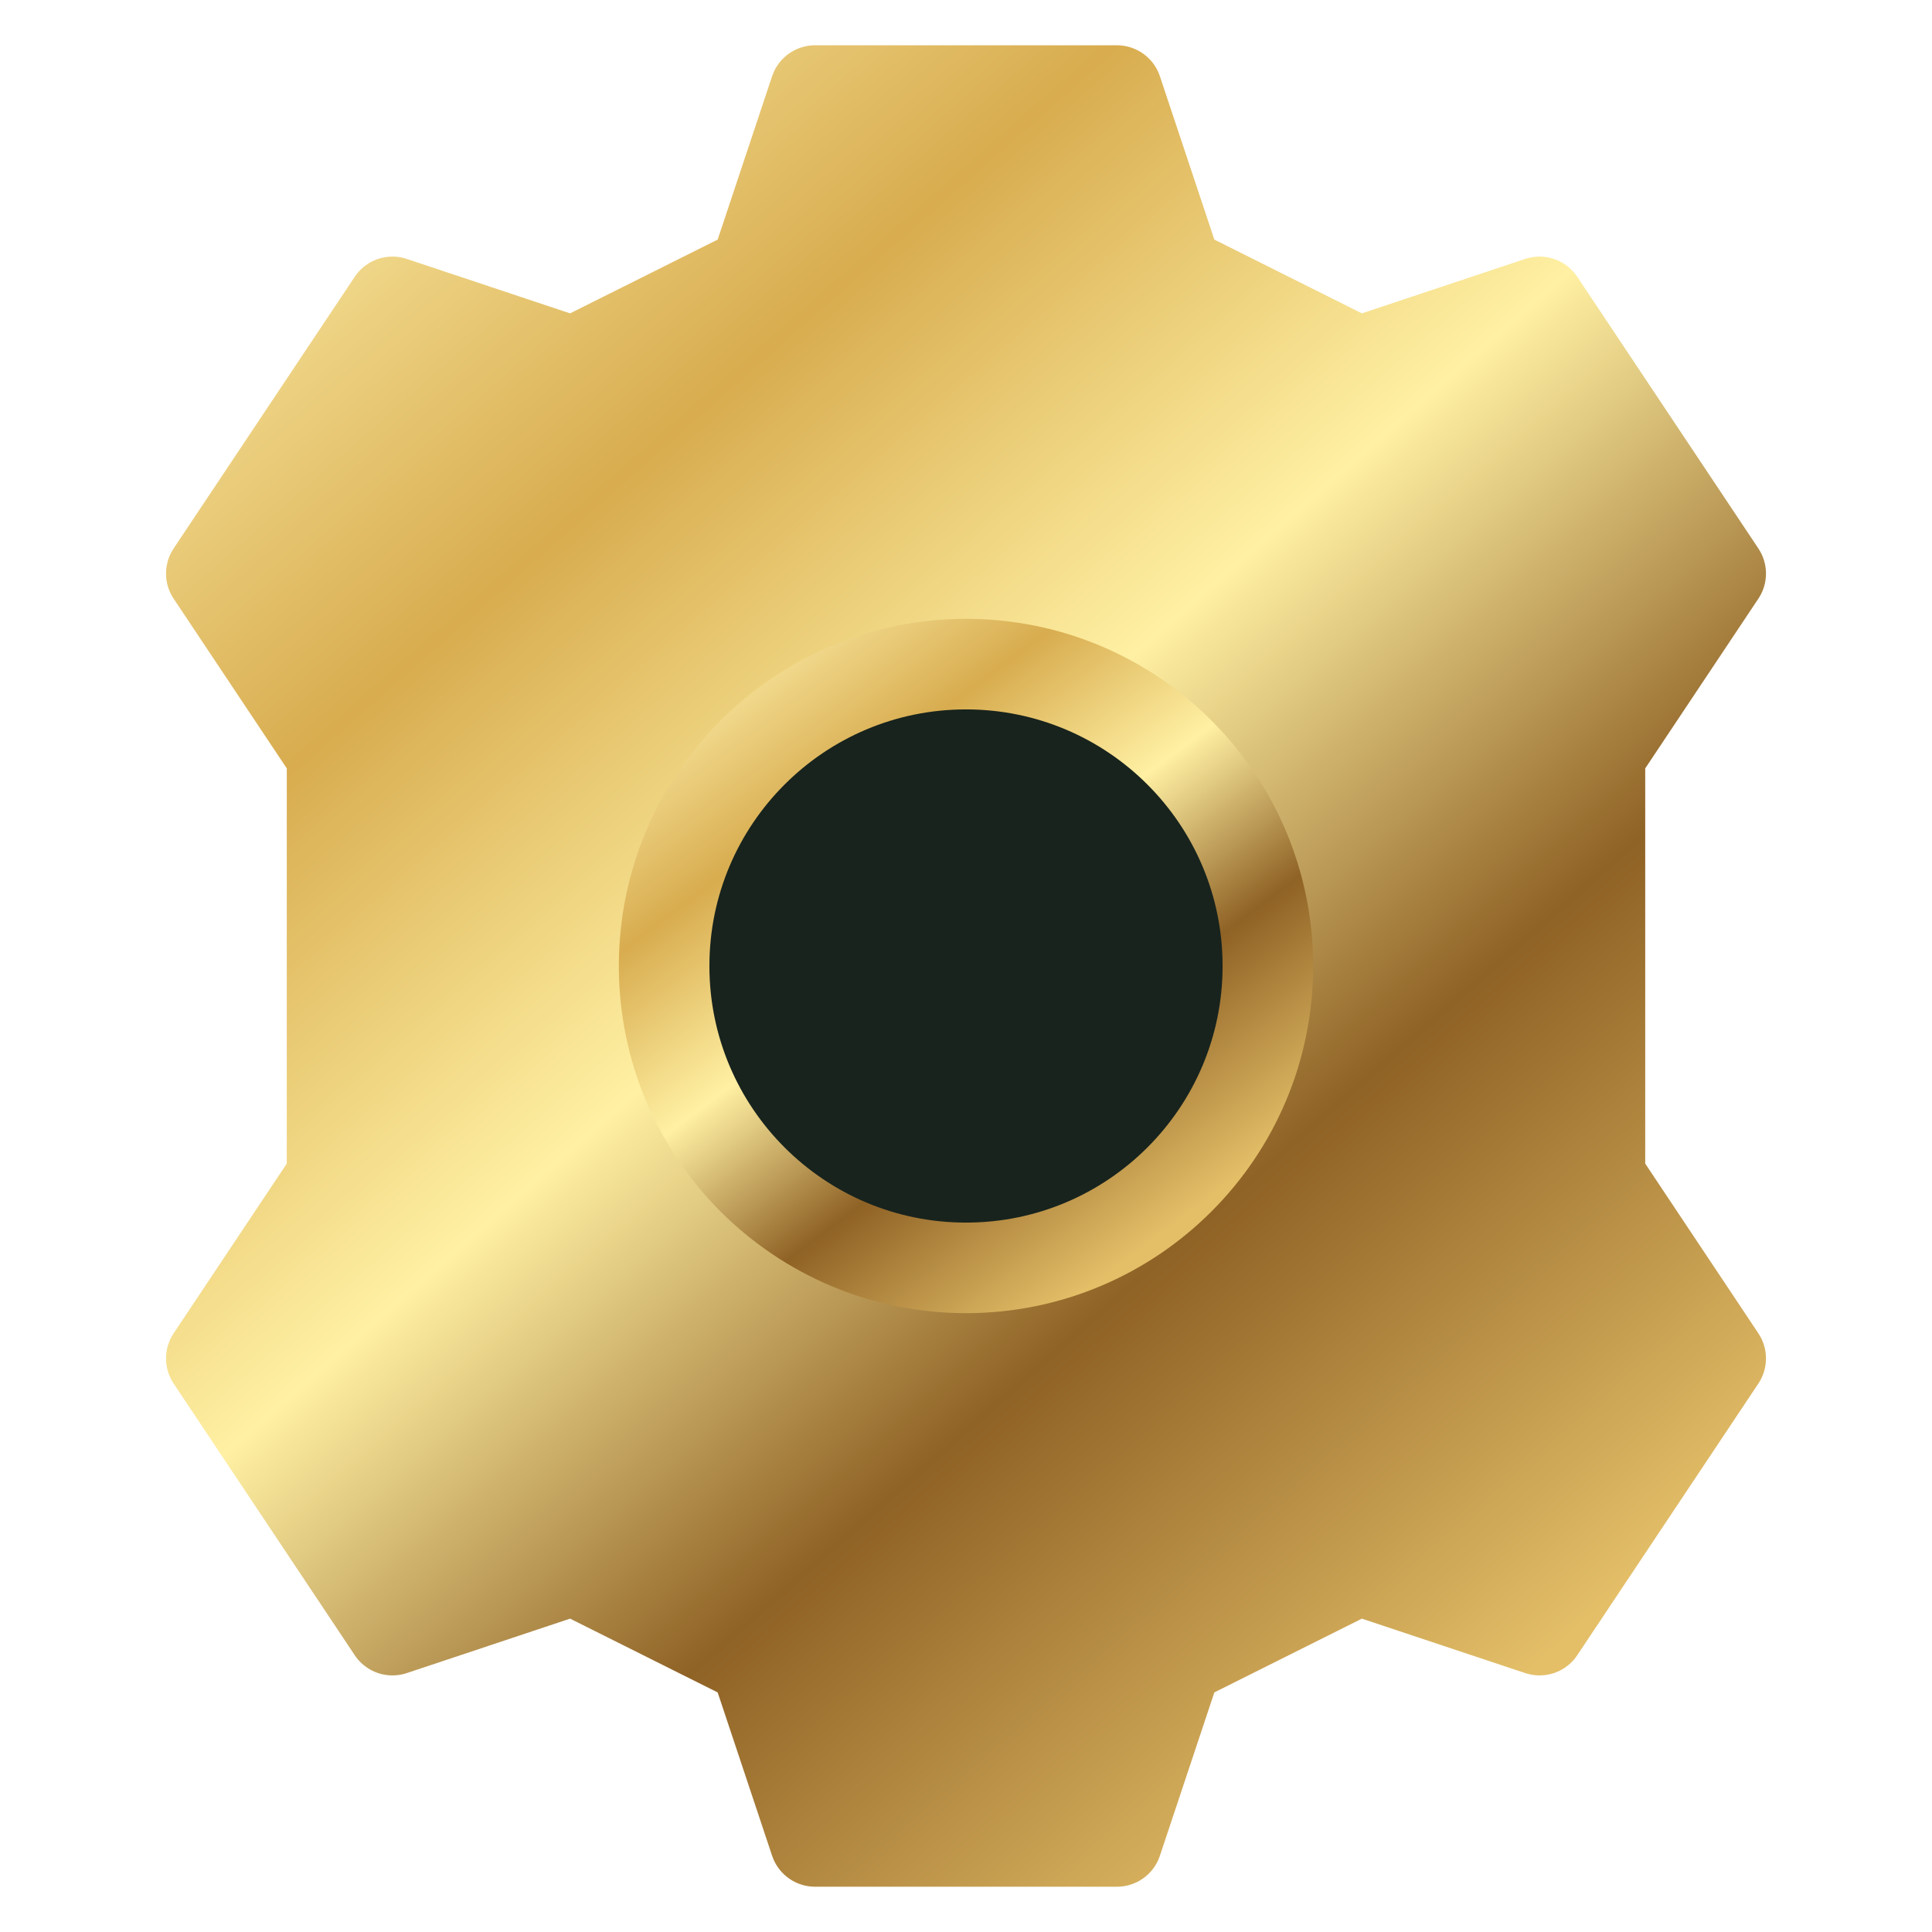
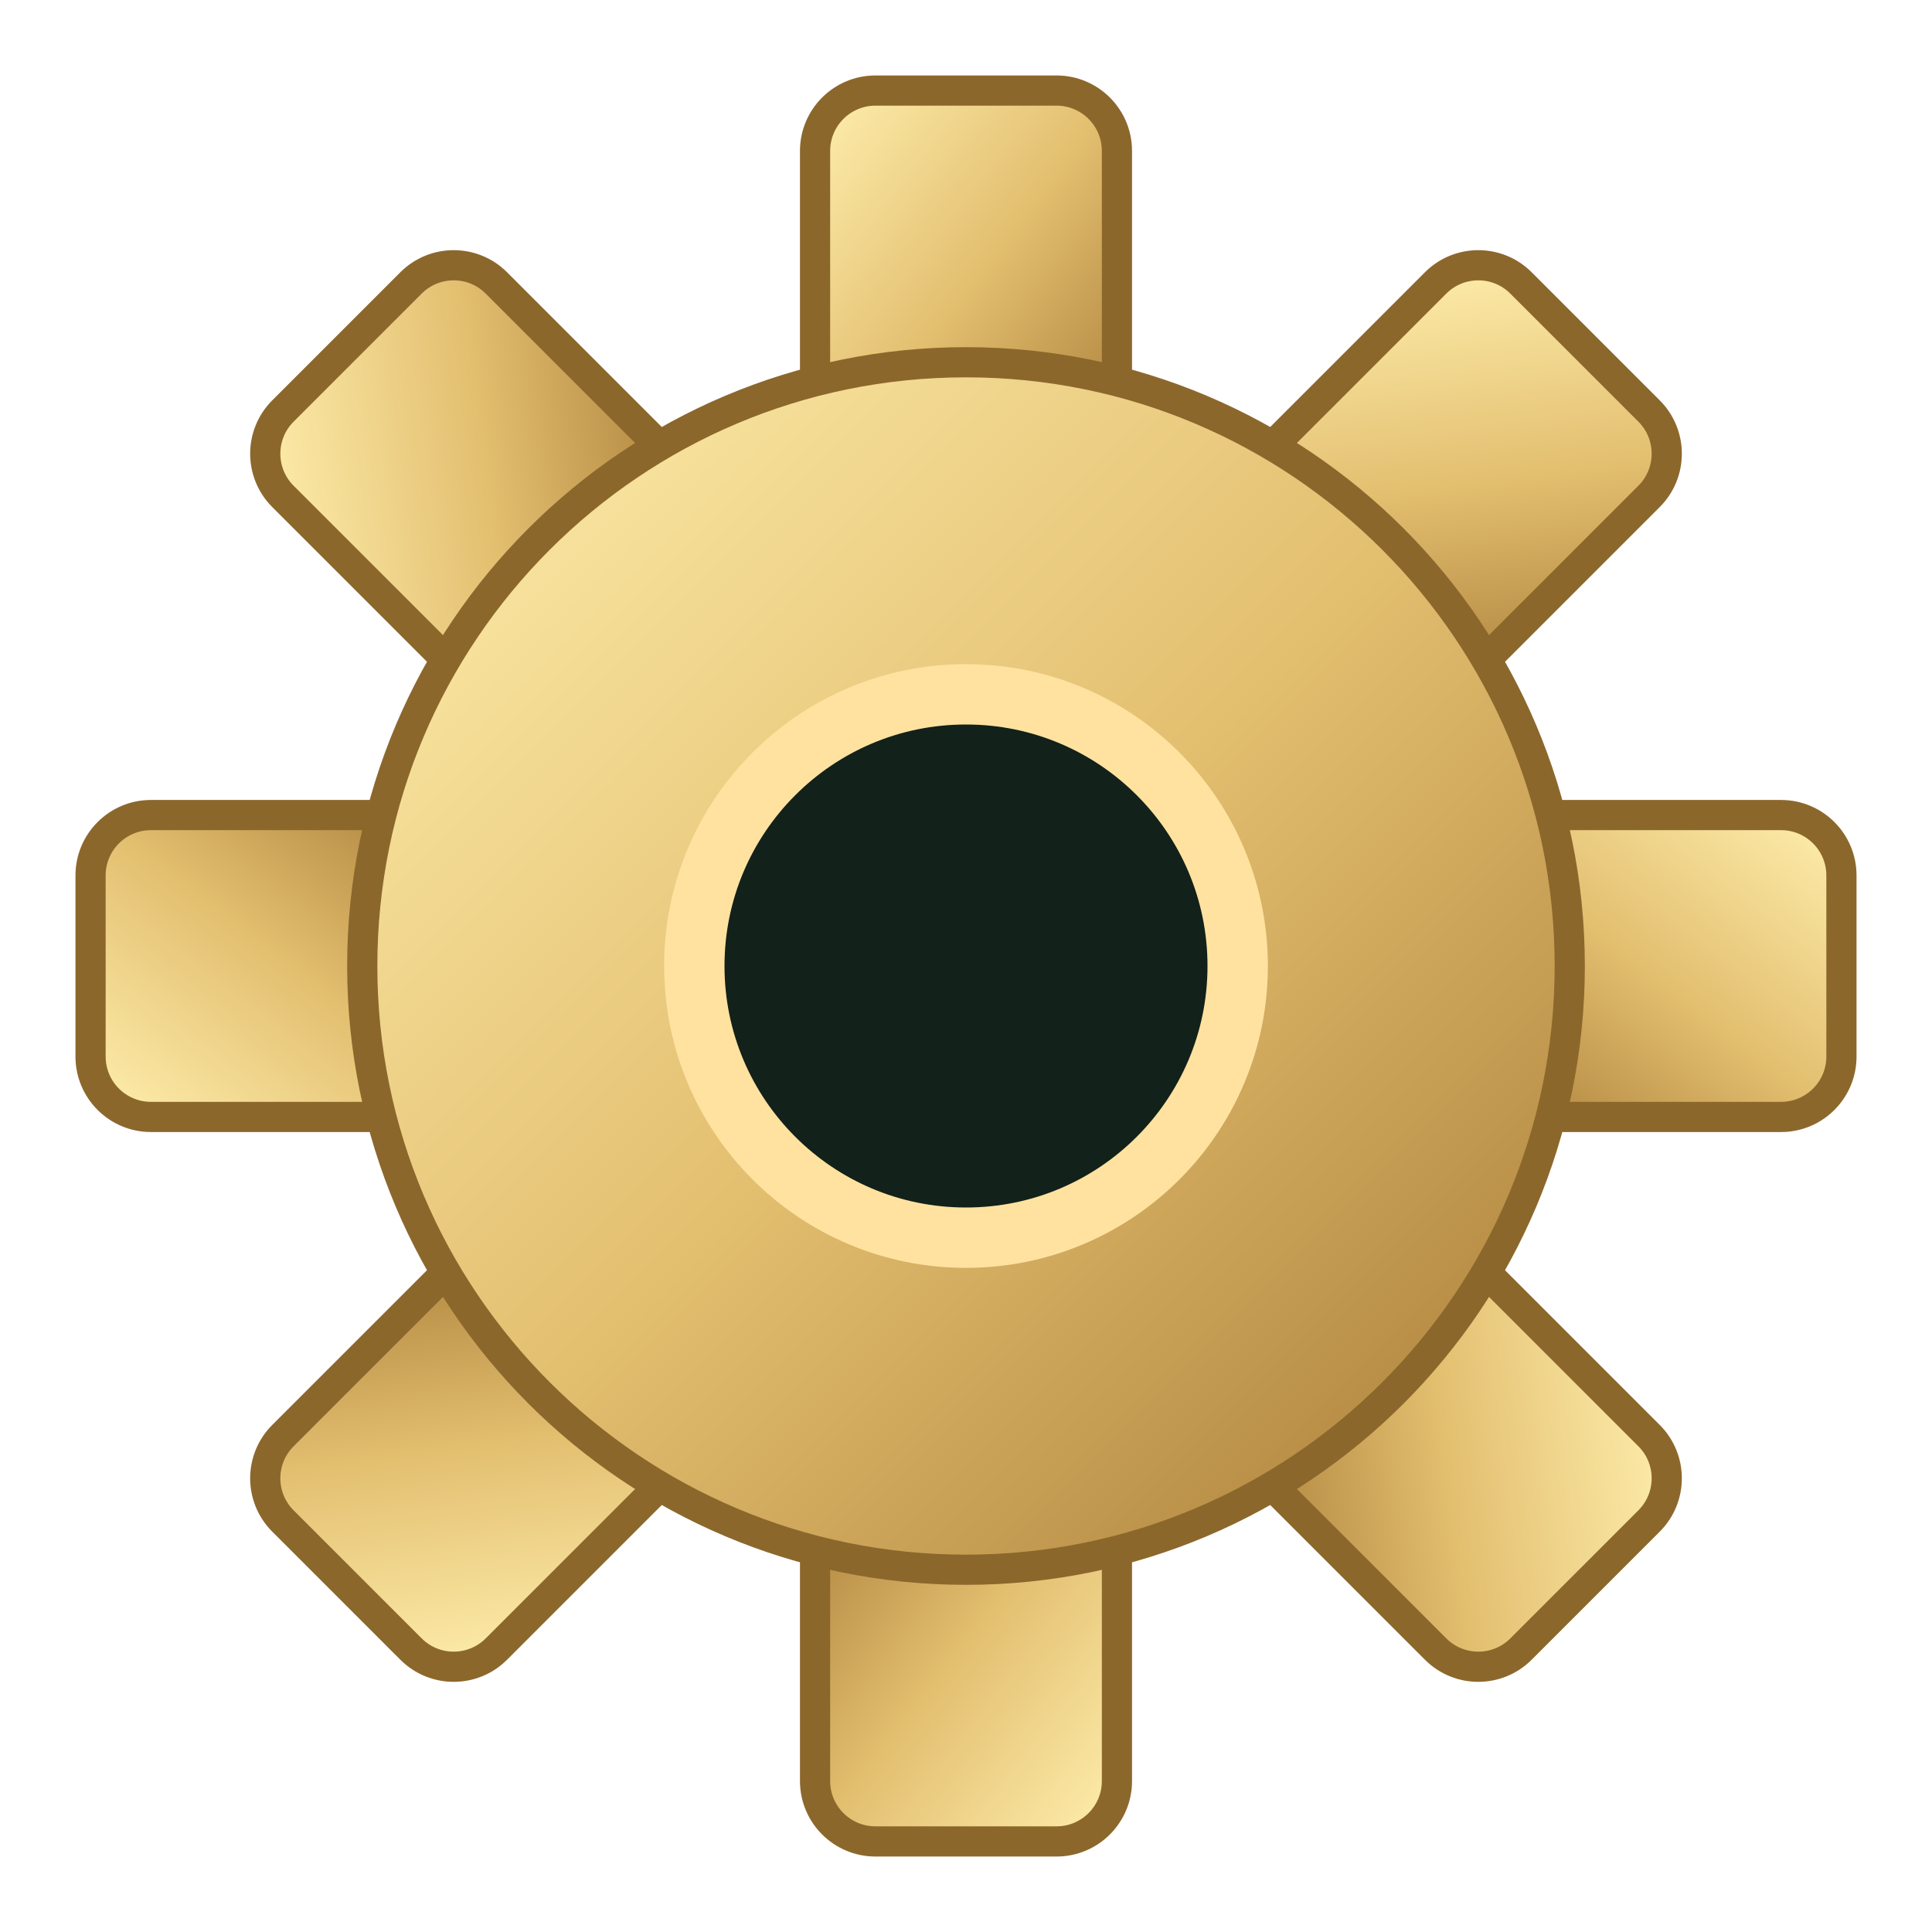
<svg xmlns="http://www.w3.org/2000/svg" width="64" height="64" viewBox="0 0 64 64">
  <defs>
-     <linearGradient id="gold" x1="0" y1="0" x2="0.75" y2="1">
-       <stop stop-color="#fff2ae" />
-       <stop offset=".27" stop-color="#d8ac4f" />
-       <stop offset=".5" stop-color="#fff0a3" />
-       <stop offset=".73" stop-color="#8f6225" />
-       <stop offset="1" stop-color="#e4bf68" />
-     </linearGradient>
-     <linearGradient id="dark" x2="0" y2="1">
-       <stop stop-color="#263126" stop-opacity=".94" />
-       <stop offset="1" stop-color="#080e0e" stop-opacity=".91" />
+     <linearGradient id="gold" x1="0" y1="0" x2="1" y2="1">
+       <stop stop-color="#fff0af" />
+       <stop offset=".5" stop-color="#e3bf70" />
+       <stop offset="1" stop-color="#a77a35" />
    </linearGradient>
  </defs>
-   <g fill="url(#gold)" stroke="url(#gold)" stroke-width="3" stroke-linecap="round" stroke-linejoin="round">
-     <path d="M25 9L27 3H37L39 9L45 12L51 10L57 19L53 25V39L57 45L51 54L45 52L39 55L37 61H27L25 55L19 52L13 54L7 45L11 39V25L7 19L13 10L19 12Z" />
-     <circle cx="32" cy="32" r="10" fill="#18231d" />
+   <g fill="url(#gold)" stroke="#8c672c" stroke-width="1">
+     <rect x="27" y="3" width="10" height="13" rx="2" transform="rotate(0 32 32)" />
+     <rect x="27" y="3" width="10" height="13" rx="2" transform="rotate(45 32 32)" />
+     <rect x="27" y="3" width="10" height="13" rx="2" transform="rotate(90 32 32)" />
+     <rect x="27" y="3" width="10" height="13" rx="2" transform="rotate(135 32 32)" />
+     <rect x="27" y="3" width="10" height="13" rx="2" transform="rotate(180 32 32)" />
+     <rect x="27" y="3" width="10" height="13" rx="2" transform="rotate(225 32 32)" />
+     <rect x="27" y="3" width="10" height="13" rx="2" transform="rotate(270 32 32)" />
+     <rect x="27" y="3" width="10" height="13" rx="2" transform="rotate(315 32 32)" />
+     <circle cx="32" cy="32" r="20" />
  </g>
+   <circle cx="32" cy="32" r="9" fill="#122119" stroke="#ffe2a0" stroke-width="2" />
</svg>
